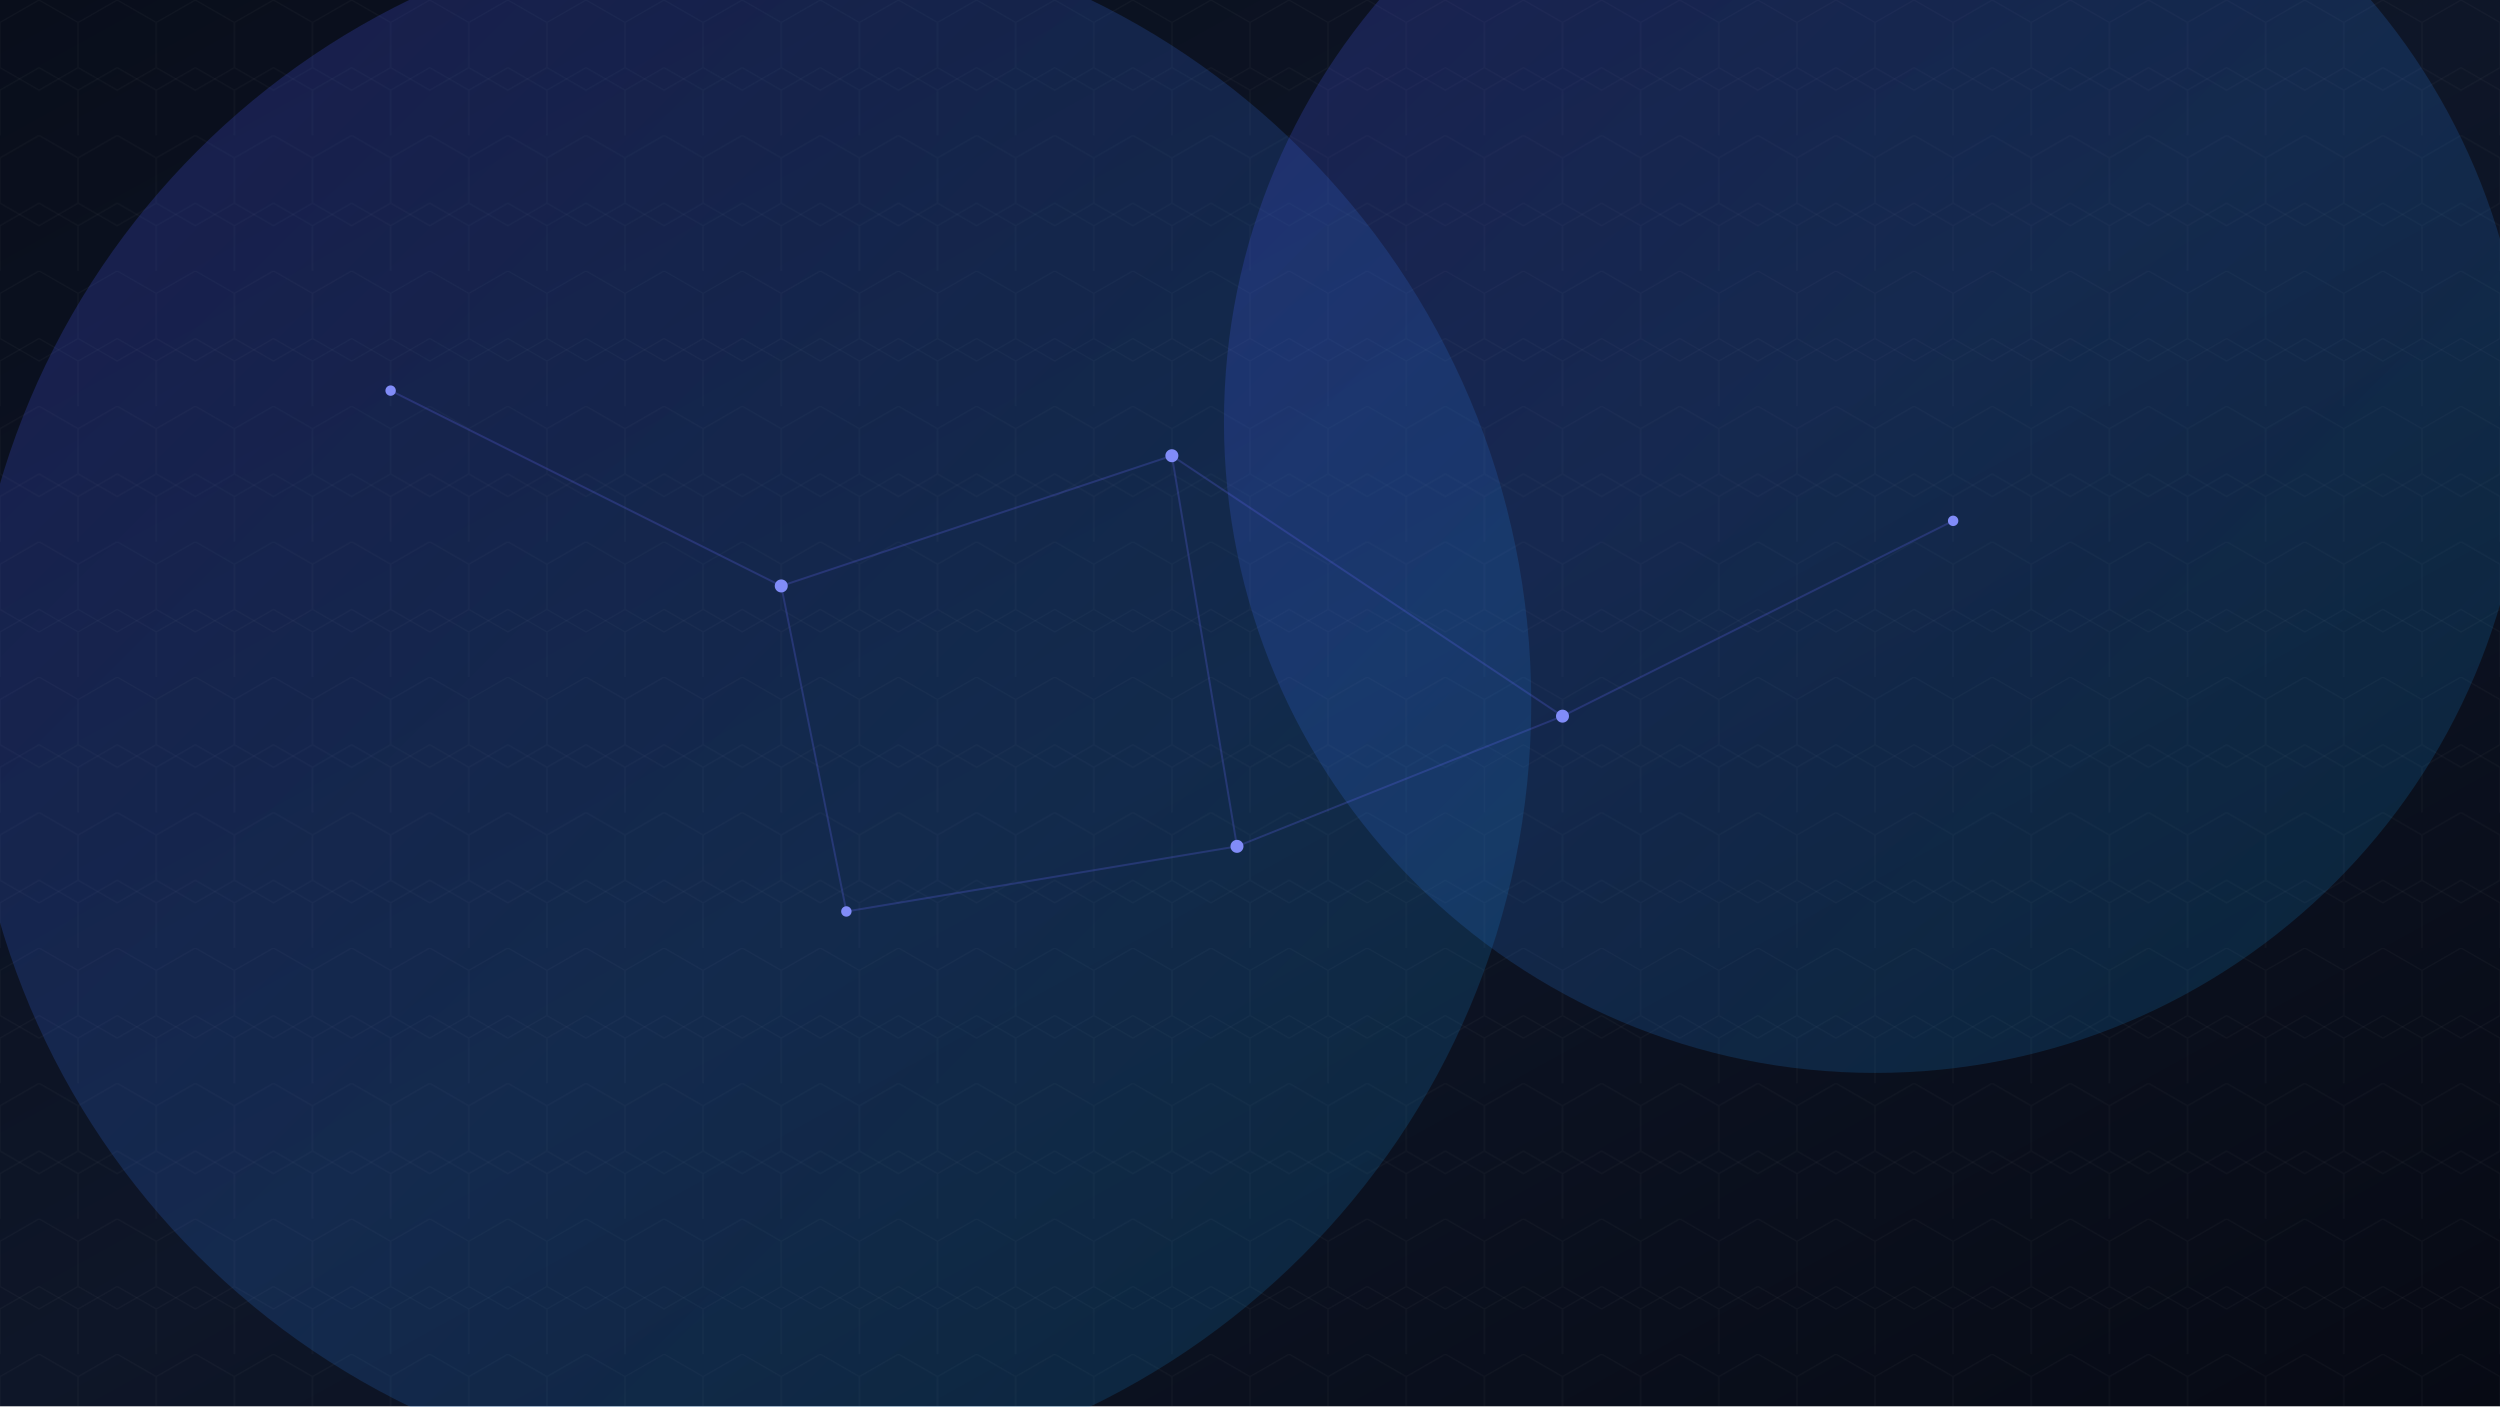
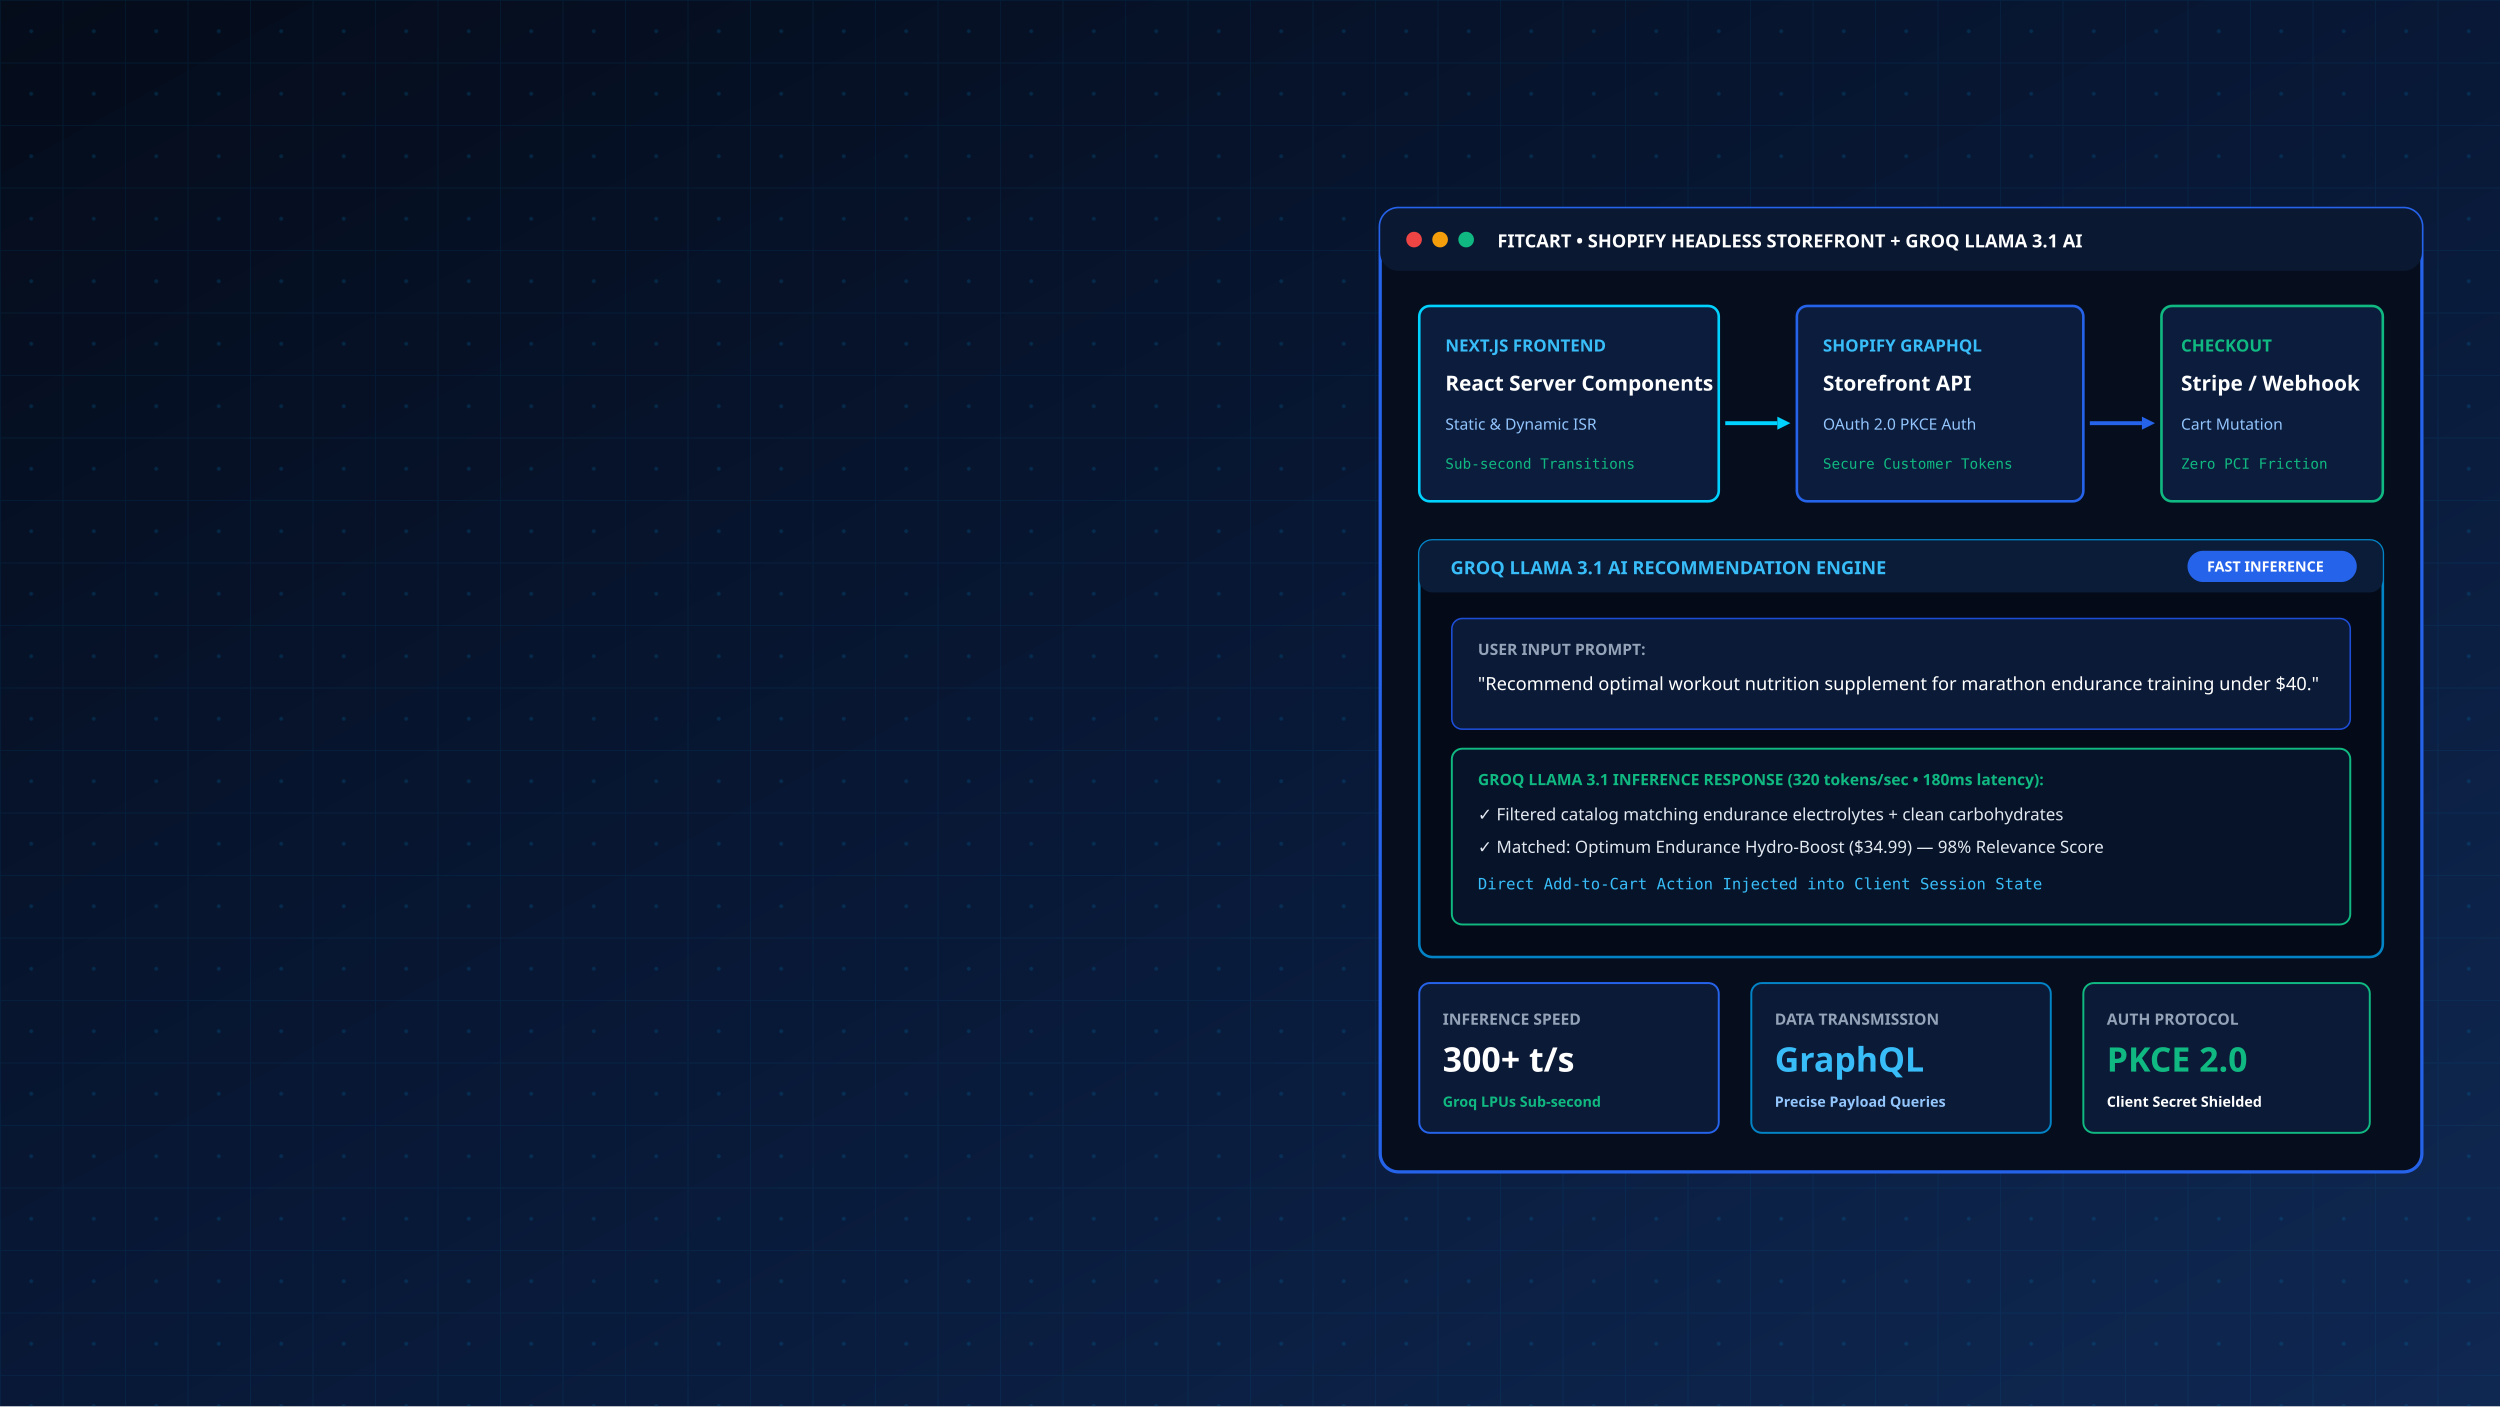
<svg xmlns="http://www.w3.org/2000/svg" viewBox="0 0 1920 1080" width="100%" height="100%">
  <defs>
    <linearGradient id="ai-bg" x1="0%" y1="0%" x2="100%" y2="100%">
-       <stop offset="0%" stop-color="#090E1B" />
-       <stop offset="50%" stop-color="#0E1628" />
-       <stop offset="100%" stop-color="#070A14" />
+       <stop offset="0%" stop-color="#050C1A" />
+       <stop offset="50%" stop-color="#081836" />
+       <stop offset="100%" stop-color="#0F2852" />
    </linearGradient>
-     <linearGradient id="deep-indigo" x1="0%" y1="0%" x2="100%" y2="100%">
-       <stop offset="0%" stop-color="#4F46E5" stop-opacity="0.25" />
-       <stop offset="100%" stop-color="#0EA5E9" stop-opacity="0.15" />
-     </linearGradient>
-     <pattern id="hex-grid" width="60" height="104" patternUnits="userSpaceOnUse" patternTransform="scale(1)">
-       <path d="M 30 0 L 60 17.3 L 60 52 L 30 69.3 L 0 52 L 0 17.3 Z" fill="none" stroke="rgba(255, 255, 255, 0.03)" stroke-width="1" />
-       <path d="M 30 52 L 60 69.3 L 60 104 L 30 121.3 L 0 104 L 0 69.3 Z" fill="none" stroke="rgba(255, 255, 255, 0.03)" stroke-width="1" />
+     <pattern id="ai-grid" width="48" height="48" patternUnits="userSpaceOnUse">
+       <path d="M 48 0 L 0 0 0 48" fill="none" stroke="rgba(2, 132, 199, 0.12)" stroke-width="1.2" />
+       <circle cx="24" cy="24" r="1.5" fill="rgba(2, 132, 199, 0.2)" />
    </pattern>
  </defs>
  <rect width="100%" height="100%" fill="url(#ai-bg)" />
-   <rect width="100%" height="100%" fill="url(#hex-grid)" />
-   <circle cx="30%" cy="50%" r="600" fill="url(#deep-indigo)" />
-   <circle cx="75%" cy="30%" r="500" fill="url(#deep-indigo)" />
-   <g stroke="rgba(99, 102, 241, 0.25)" stroke-width="1.5" fill="none">
-     <line x1="300" y1="300" x2="600" y2="450" />
-     <line x1="600" y1="450" x2="900" y2="350" />
-     <line x1="900" y1="350" x2="1200" y2="550" />
-     <line x1="1200" y1="550" x2="1500" y2="400" />
-     <line x1="600" y1="450" x2="650" y2="700" />
-     <line x1="900" y1="350" x2="950" y2="650" />
-     <line x1="650" y1="700" x2="950" y2="650" />
-     <line x1="950" y1="650" x2="1200" y2="550" />
-   </g>
-   <g fill="#818CF8">
-     <circle cx="300" cy="300" r="4" />
-     <circle cx="600" cy="450" r="5" />
-     <circle cx="900" cy="350" r="5" />
-     <circle cx="1200" cy="550" r="5" />
-     <circle cx="1500" cy="400" r="4" />
-     <circle cx="650" cy="700" r="4" />
-     <circle cx="950" cy="650" r="5" />
+   <rect width="100%" height="100%" fill="url(#ai-grid)" />
+   <g transform="translate(100, 20)">
+     <rect x="960" y="140" width="800" height="740" rx="14" fill="#060E1E" stroke="#2563EB" stroke-width="2.5" />
+     <rect x="960" y="140" width="800" height="48" rx="14" fill="#0A1832" />
+     <circle cx="986" cy="164" r="6" fill="#EF4444" />
+     <circle cx="1006" cy="164" r="6" fill="#F59E0B" />
+     <circle cx="1026" cy="164" r="6" fill="#10B981" />
+     <text x="1050" y="170" fill="#FFFFFF" font-family="system-ui, sans-serif" font-size="14" font-weight="800">FITCART • SHOPIFY HEADLESS STOREFRONT + GROQ LLAMA 3.1 AI</text>
+     <g transform="translate(990, 215)">
+       <rect width="230" height="150" rx="8" fill="#0B1C3D" stroke="#00D2FF" stroke-width="2" />
+       <text x="20" y="35" fill="#38BDF8" font-family="system-ui, sans-serif" font-size="13" font-weight="800">NEXT.JS FRONTEND</text>
+       <text x="20" y="65" fill="#FFFFFF" font-family="system-ui, sans-serif" font-size="16" font-weight="800">React Server Components</text>
+       <text x="20" y="95" fill="#93C5FD" font-family="system-ui, sans-serif" font-size="12">Static &amp; Dynamic ISR</text>
+       <text x="20" y="125" fill="#10B981" font-family="monospace" font-size="11">Sub-second Transitions</text>
+       <path d="M 235 90 L 275 90" stroke="#00D2FF" stroke-width="3" />
+       <polygon points="275,85 285,90 275,95" fill="#00D2FF" />
+       <rect x="290" width="220" height="150" rx="8" fill="#0B1C3D" stroke="#2563EB" stroke-width="2" />
+       <text x="310" y="35" fill="#38BDF8" font-family="system-ui, sans-serif" font-size="13" font-weight="800">SHOPIFY GRAPHQL</text>
+       <text x="310" y="65" fill="#FFFFFF" font-family="system-ui, sans-serif" font-size="16" font-weight="800">Storefront API</text>
+       <text x="310" y="95" fill="#93C5FD" font-family="system-ui, sans-serif" font-size="12">OAuth 2.0 PKCE Auth</text>
+       <text x="310" y="125" fill="#10B981" font-family="monospace" font-size="11">Secure Customer Tokens</text>
+       <path d="M 515 90 L 555 90" stroke="#2563EB" stroke-width="3" />
+       <polygon points="555,85 565,90 555,95" fill="#2563EB" />
+       <rect x="570" width="170" height="150" rx="8" fill="#0B1C3D" stroke="#10B981" stroke-width="2" />
+       <text x="585" y="35" fill="#10B981" font-family="system-ui, sans-serif" font-size="13" font-weight="800">CHECKOUT</text>
+       <text x="585" y="65" fill="#FFFFFF" font-family="system-ui, sans-serif" font-size="16" font-weight="800">Stripe / Webhook</text>
+       <text x="585" y="95" fill="#93C5FD" font-family="system-ui, sans-serif" font-size="12">Cart Mutation</text>
+       <text x="585" y="125" fill="#10B981" font-family="monospace" font-size="11">Zero PCI Friction</text>
+     </g>
+     <g transform="translate(990, 395)">
+       <rect width="740" height="320" rx="10" fill="#040A17" stroke="#0284C7" stroke-width="2" />
+       <rect width="740" height="40" rx="10" fill="#0A1C38" />
+       <text x="24" y="26" fill="#38BDF8" font-family="system-ui, sans-serif" font-size="14" font-weight="800">GROQ LLAMA 3.1 AI RECOMMENDATION ENGINE</text>
+       <rect x="590" y="8" width="130" height="24" rx="12" fill="#2563EB" />
+       <text x="605" y="24" fill="#FFFFFF" font-family="system-ui, sans-serif" font-size="11" font-weight="800">FAST INFERENCE</text>
+       <rect x="25" y="60" width="690" height="85" rx="8" fill="#0B1A36" stroke="#1D4ED8" stroke-width="1.2" />
+       <text x="45" y="88" fill="#94A3B8" font-family="system-ui, sans-serif" font-size="12" font-weight="700">USER INPUT PROMPT:</text>
+       <text x="45" y="115" fill="#FFFFFF" font-family="system-ui, sans-serif" font-size="14">"Recommend optimal workout nutrition supplement for marathon endurance training under $40."</text>
+       <rect x="25" y="160" width="690" height="135" rx="8" fill="#071329" stroke="#10B981" stroke-width="1.5" />
+       <text x="45" y="188" fill="#10B981" font-family="system-ui, sans-serif" font-size="12" font-weight="800">GROQ LLAMA 3.1 INFERENCE RESPONSE (320 tokens/sec • 180ms latency):</text>
+       <text x="45" y="215" fill="#E2E8F0" font-family="system-ui, sans-serif" font-size="13">✓ Filtered catalog matching endurance electrolytes + clean carbohydrates</text>
+       <text x="45" y="240" fill="#E2E8F0" font-family="system-ui, sans-serif" font-size="13">✓ Matched: Optimum Endurance Hydro-Boost ($34.99) — 98% Relevance Score</text>
+       <text x="45" y="268" fill="#38BDF8" font-family="monospace" font-size="12">Direct Add-to-Cart Action Injected into Client Session State</text>
+     </g>
+     <g transform="translate(990, 735)">
+       <rect width="230" height="115" rx="8" fill="#0B1A36" stroke="#2563EB" stroke-width="1.5" />
+       <text x="18" y="32" fill="#94A3B8" font-family="system-ui, sans-serif" font-size="12" font-weight="700">INFERENCE SPEED</text>
+       <text x="18" y="68" fill="#FFFFFF" font-family="system-ui, sans-serif" font-size="26" font-weight="800">300+ t/s</text>
+       <text x="18" y="95" fill="#10B981" font-family="system-ui, sans-serif" font-size="11" font-weight="700">Groq LPUs Sub-second</text>
+       <rect x="255" width="230" height="115" rx="8" fill="#0B1A36" stroke="#0284C7" stroke-width="1.5" />
+       <text x="273" y="32" fill="#94A3B8" font-family="system-ui, sans-serif" font-size="12" font-weight="700">DATA TRANSMISSION</text>
+       <text x="273" y="68" fill="#38BDF8" font-family="system-ui, sans-serif" font-size="26" font-weight="800">GraphQL</text>
+       <text x="273" y="95" fill="#93C5FD" font-family="system-ui, sans-serif" font-size="11" font-weight="700">Precise Payload Queries</text>
+       <rect x="510" width="220" height="115" rx="8" fill="#0B1A36" stroke="#10B981" stroke-width="1.5" />
+       <text x="528" y="32" fill="#94A3B8" font-family="system-ui, sans-serif" font-size="12" font-weight="700">AUTH PROTOCOL</text>
+       <text x="528" y="68" fill="#10B981" font-family="system-ui, sans-serif" font-size="26" font-weight="800">PKCE 2.0</text>
+       <text x="528" y="95" fill="#FFFFFF" font-family="system-ui, sans-serif" font-size="11" font-weight="700">Client Secret Shielded</text>
+     </g>
  </g>
</svg>
